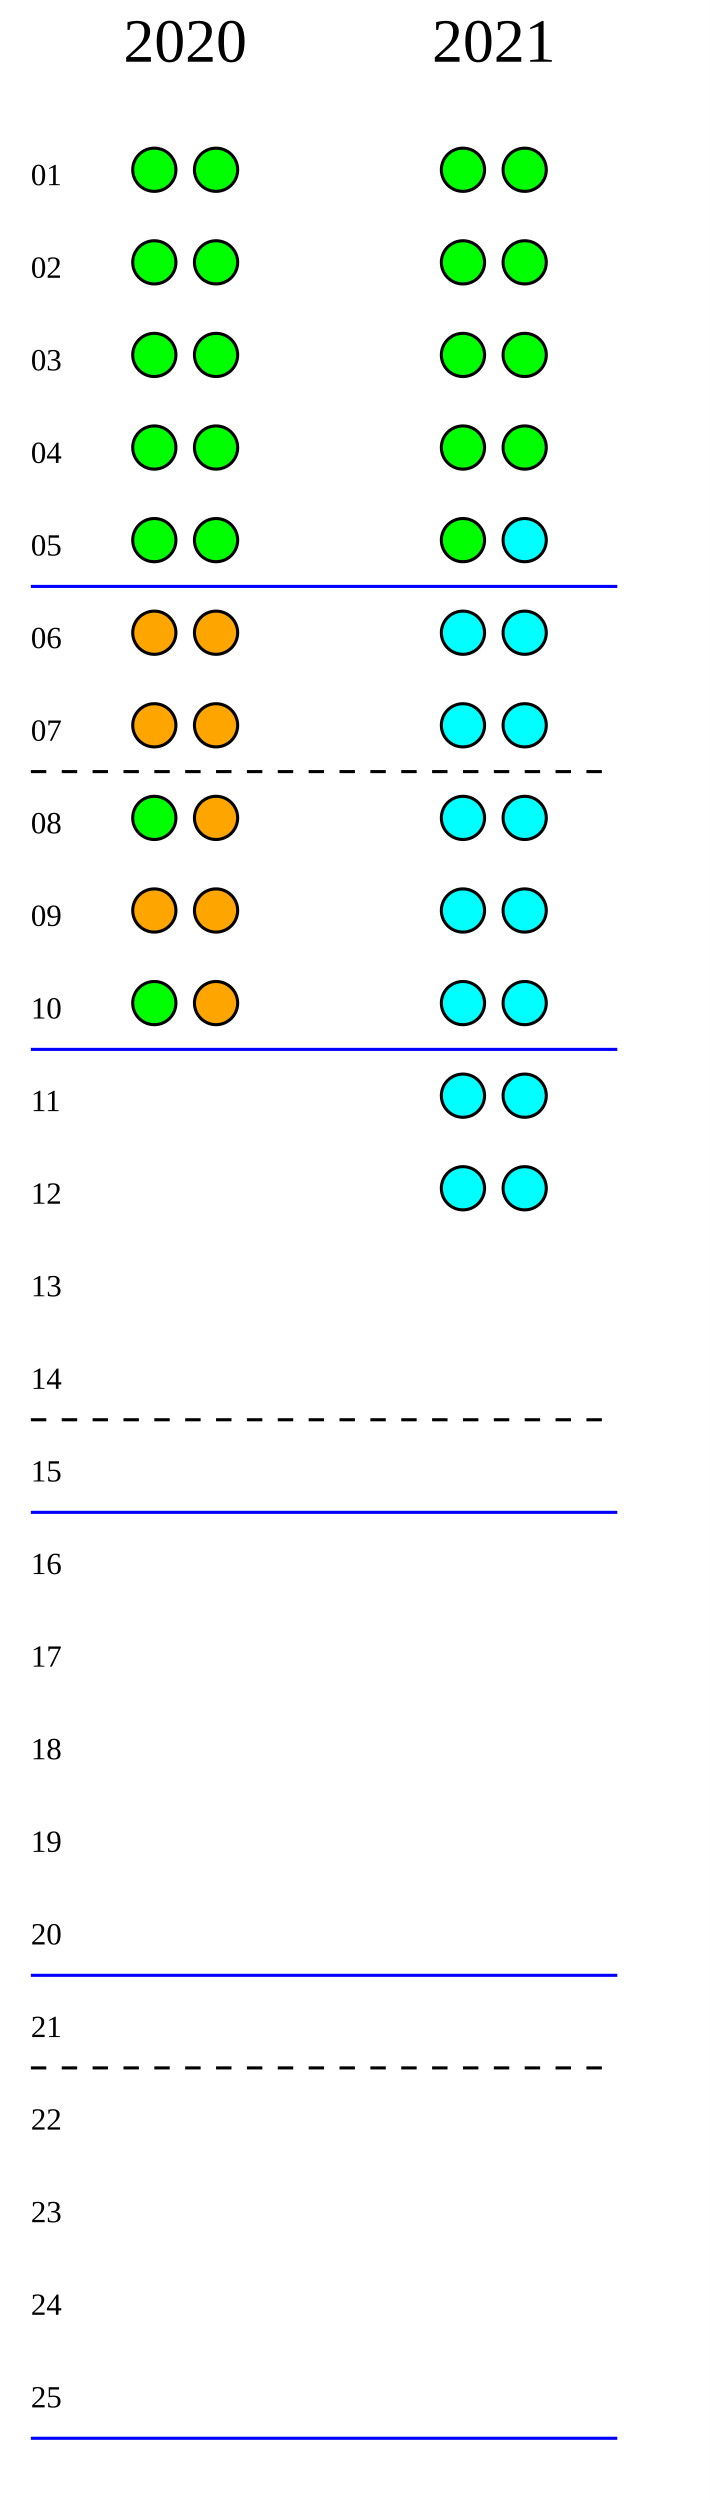
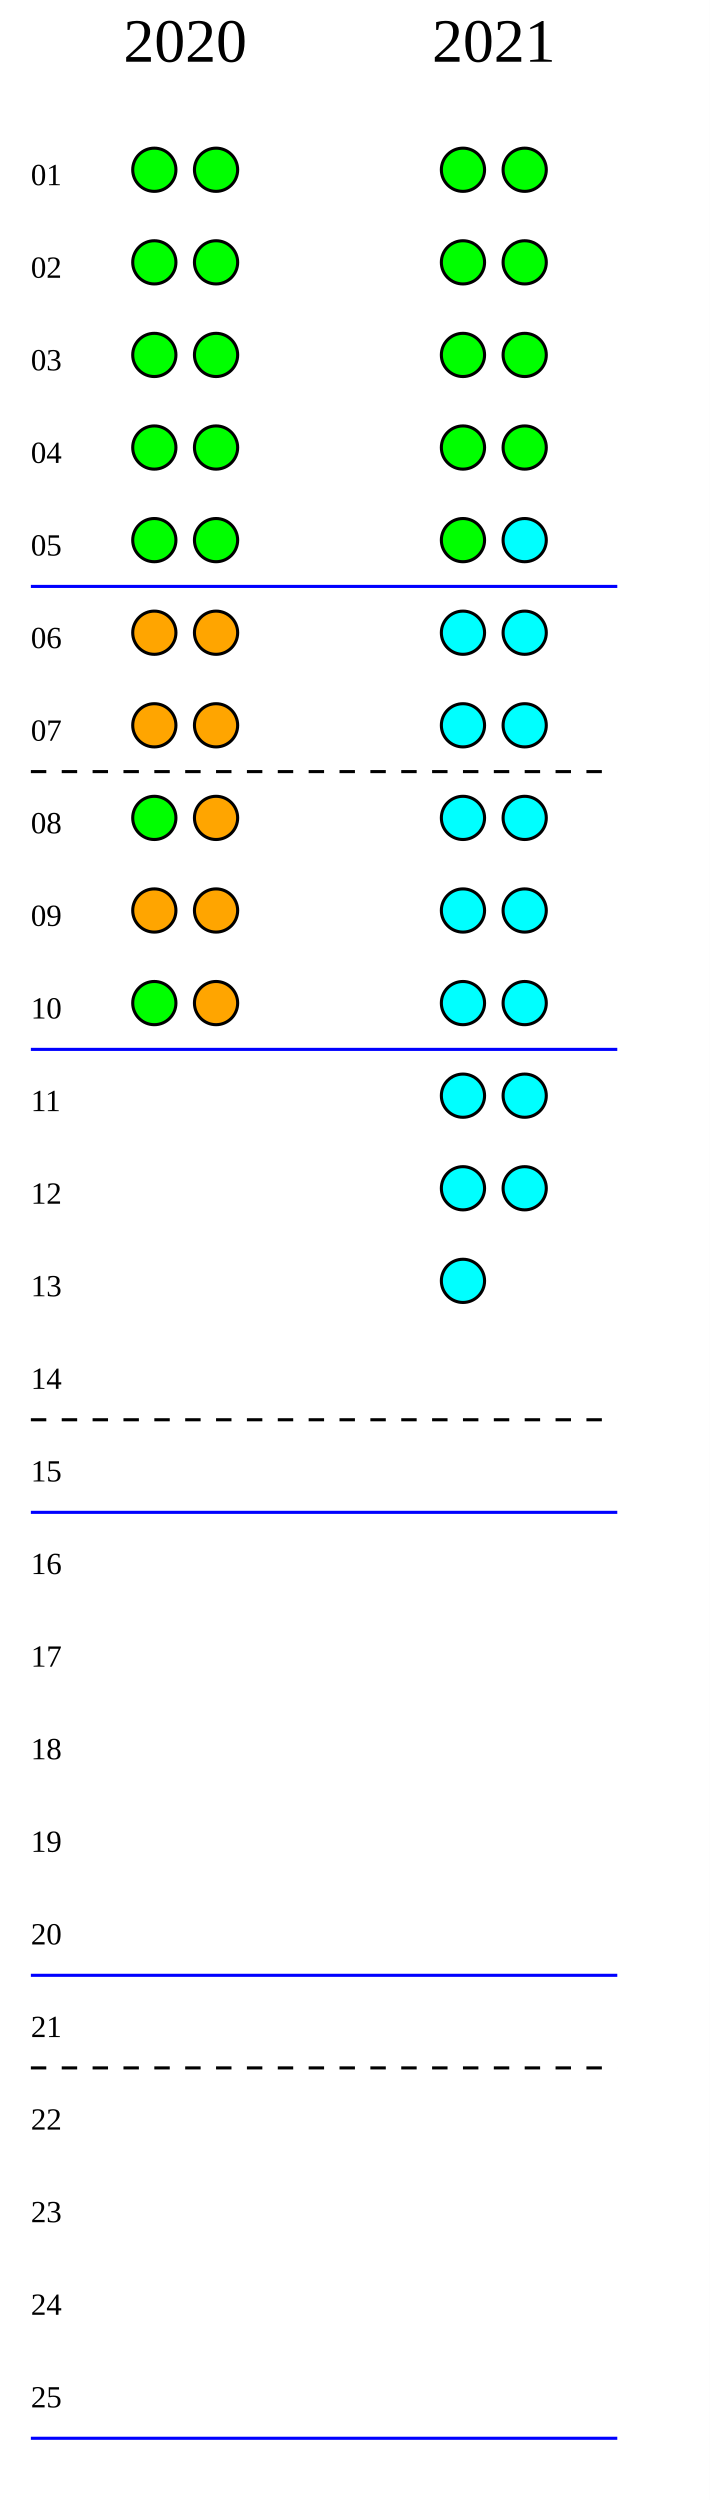
<svg xmlns="http://www.w3.org/2000/svg" height="810" viewBox="0 0 230 810" width="230">
  <rect fill="white" height="100%" width="100%" />
  <text font-size="20" text-anchor="middle" x="60" y="20">
2020
</text>
  <circle cx="50" cy="55" fill="lime" r="7" stroke="black" />
  <circle cx="70" cy="55" fill="lime" r="7" stroke="black" />
  <circle cx="50" cy="85" fill="lime" r="7" stroke="black" />
  <circle cx="70" cy="85" fill="lime" r="7" stroke="black" />
  <circle cx="50" cy="115" fill="lime" r="7" stroke="black" />
  <circle cx="70" cy="115" fill="lime" r="7" stroke="black" />
  <circle cx="50" cy="145" fill="lime" r="7" stroke="black" />
  <circle cx="70" cy="145" fill="lime" r="7" stroke="black" />
  <circle cx="50" cy="175" fill="lime" r="7" stroke="black" />
  <circle cx="70" cy="175" fill="lime" r="7" stroke="black" />
  <circle cx="50" cy="205" fill="orange" r="7" stroke="black" />
  <circle cx="70" cy="205" fill="orange" r="7" stroke="black" />
  <circle cx="50" cy="235" fill="orange" r="7" stroke="black" />
  <circle cx="70" cy="235" fill="orange" r="7" stroke="black" />
  <circle cx="50" cy="265" fill="lime" r="7" stroke="black" />
  <circle cx="70" cy="265" fill="orange" r="7" stroke="black" />
  <circle cx="50" cy="295" fill="orange" r="7" stroke="black" />
  <circle cx="70" cy="295" fill="orange" r="7" stroke="black" />
  <circle cx="50" cy="325" fill="lime" r="7" stroke="black" />
  <circle cx="70" cy="325" fill="orange" r="7" stroke="black" />
  <text font-size="20" text-anchor="middle" x="160" y="20">
2021
</text>
  <circle cx="150" cy="55" fill="lime" r="7" stroke="black" />
  <circle cx="170" cy="55" fill="lime" r="7" stroke="black" />
  <circle cx="150" cy="85" fill="lime" r="7" stroke="black" />
  <circle cx="170" cy="85" fill="lime" r="7" stroke="black" />
  <circle cx="150" cy="115" fill="lime" r="7" stroke="black" />
  <circle cx="170" cy="115" fill="lime" r="7" stroke="black" />
  <circle cx="150" cy="145" fill="lime" r="7" stroke="black" />
  <circle cx="170" cy="145" fill="lime" r="7" stroke="black" />
  <circle cx="150" cy="175" fill="lime" r="7" stroke="black" />
  <circle cx="170" cy="175" fill="cyan" r="7" stroke="black" />
  <circle cx="150" cy="205" fill="cyan" r="7" stroke="black" />
  <circle cx="170" cy="205" fill="cyan" r="7" stroke="black" />
  <circle cx="150" cy="235" fill="cyan" r="7" stroke="black" />
  <circle cx="170" cy="235" fill="cyan" r="7" stroke="black" />
  <circle cx="150" cy="265" fill="cyan" r="7" stroke="black" />
  <circle cx="170" cy="265" fill="cyan" r="7" stroke="black" />
  <circle cx="150" cy="295" fill="cyan" r="7" stroke="black" />
  <circle cx="170" cy="295" fill="cyan" r="7" stroke="black" />
  <circle cx="150" cy="325" fill="cyan" r="7" stroke="black" />
  <circle cx="170" cy="325" fill="cyan" r="7" stroke="black" />
  <circle cx="150" cy="355" fill="cyan" r="7" stroke="black" />
  <circle cx="170" cy="355" fill="cyan" r="7" stroke="black" />
  <circle cx="150" cy="385" fill="cyan" r="7" stroke="black" />
  <circle cx="170" cy="385" fill="cyan" r="7" stroke="black" />
+   <circle cx="150" cy="415" fill="cyan" r="7" stroke="black" />
  <text font-size="10" x="10" y="60">
01
</text>
  <text font-size="10" x="10" y="90">
02
</text>
  <text font-size="10" x="10" y="120">
03
</text>
  <text font-size="10" x="10" y="150">
04
</text>
  <text font-size="10" x="10" y="180">
05
</text>
  <line stroke="blue" x1="10" x2="200" y1="190" y2="190" />
  <text font-size="10" x="10" y="210">
06
</text>
  <text font-size="10" x="10" y="240">
07
</text>
  <line stroke="black" stroke-dasharray="5,5" x1="10" x2="200" y1="250" y2="250" />
  <text font-size="10" x="10" y="270">
08
</text>
  <text font-size="10" x="10" y="300">
09
</text>
  <text font-size="10" x="10" y="330">
10
</text>
  <line stroke="blue" x1="10" x2="200" y1="340" y2="340" />
  <text font-size="10" x="10" y="360">
11
</text>
  <text font-size="10" x="10" y="390">
12
</text>
  <text font-size="10" x="10" y="420">
13
</text>
  <text font-size="10" x="10" y="450">
14
</text>
  <line stroke="black" stroke-dasharray="5,5" x1="10" x2="200" y1="460" y2="460" />
  <text font-size="10" x="10" y="480">
15
</text>
  <line stroke="blue" x1="10" x2="200" y1="490" y2="490" />
  <text font-size="10" x="10" y="510">
16
</text>
  <text font-size="10" x="10" y="540">
17
</text>
  <text font-size="10" x="10" y="570">
18
</text>
  <text font-size="10" x="10" y="600">
19
</text>
  <text font-size="10" x="10" y="630">
20
</text>
  <line stroke="blue" x1="10" x2="200" y1="640" y2="640" />
  <text font-size="10" x="10" y="660">
21
</text>
  <line stroke="black" stroke-dasharray="5,5" x1="10" x2="200" y1="670" y2="670" />
  <text font-size="10" x="10" y="690">
22
</text>
  <text font-size="10" x="10" y="720">
23
</text>
  <text font-size="10" x="10" y="750">
24
</text>
  <text font-size="10" x="10" y="780">
25
</text>
  <line stroke="blue" x1="10" x2="200" y1="790" y2="790" />
</svg>
